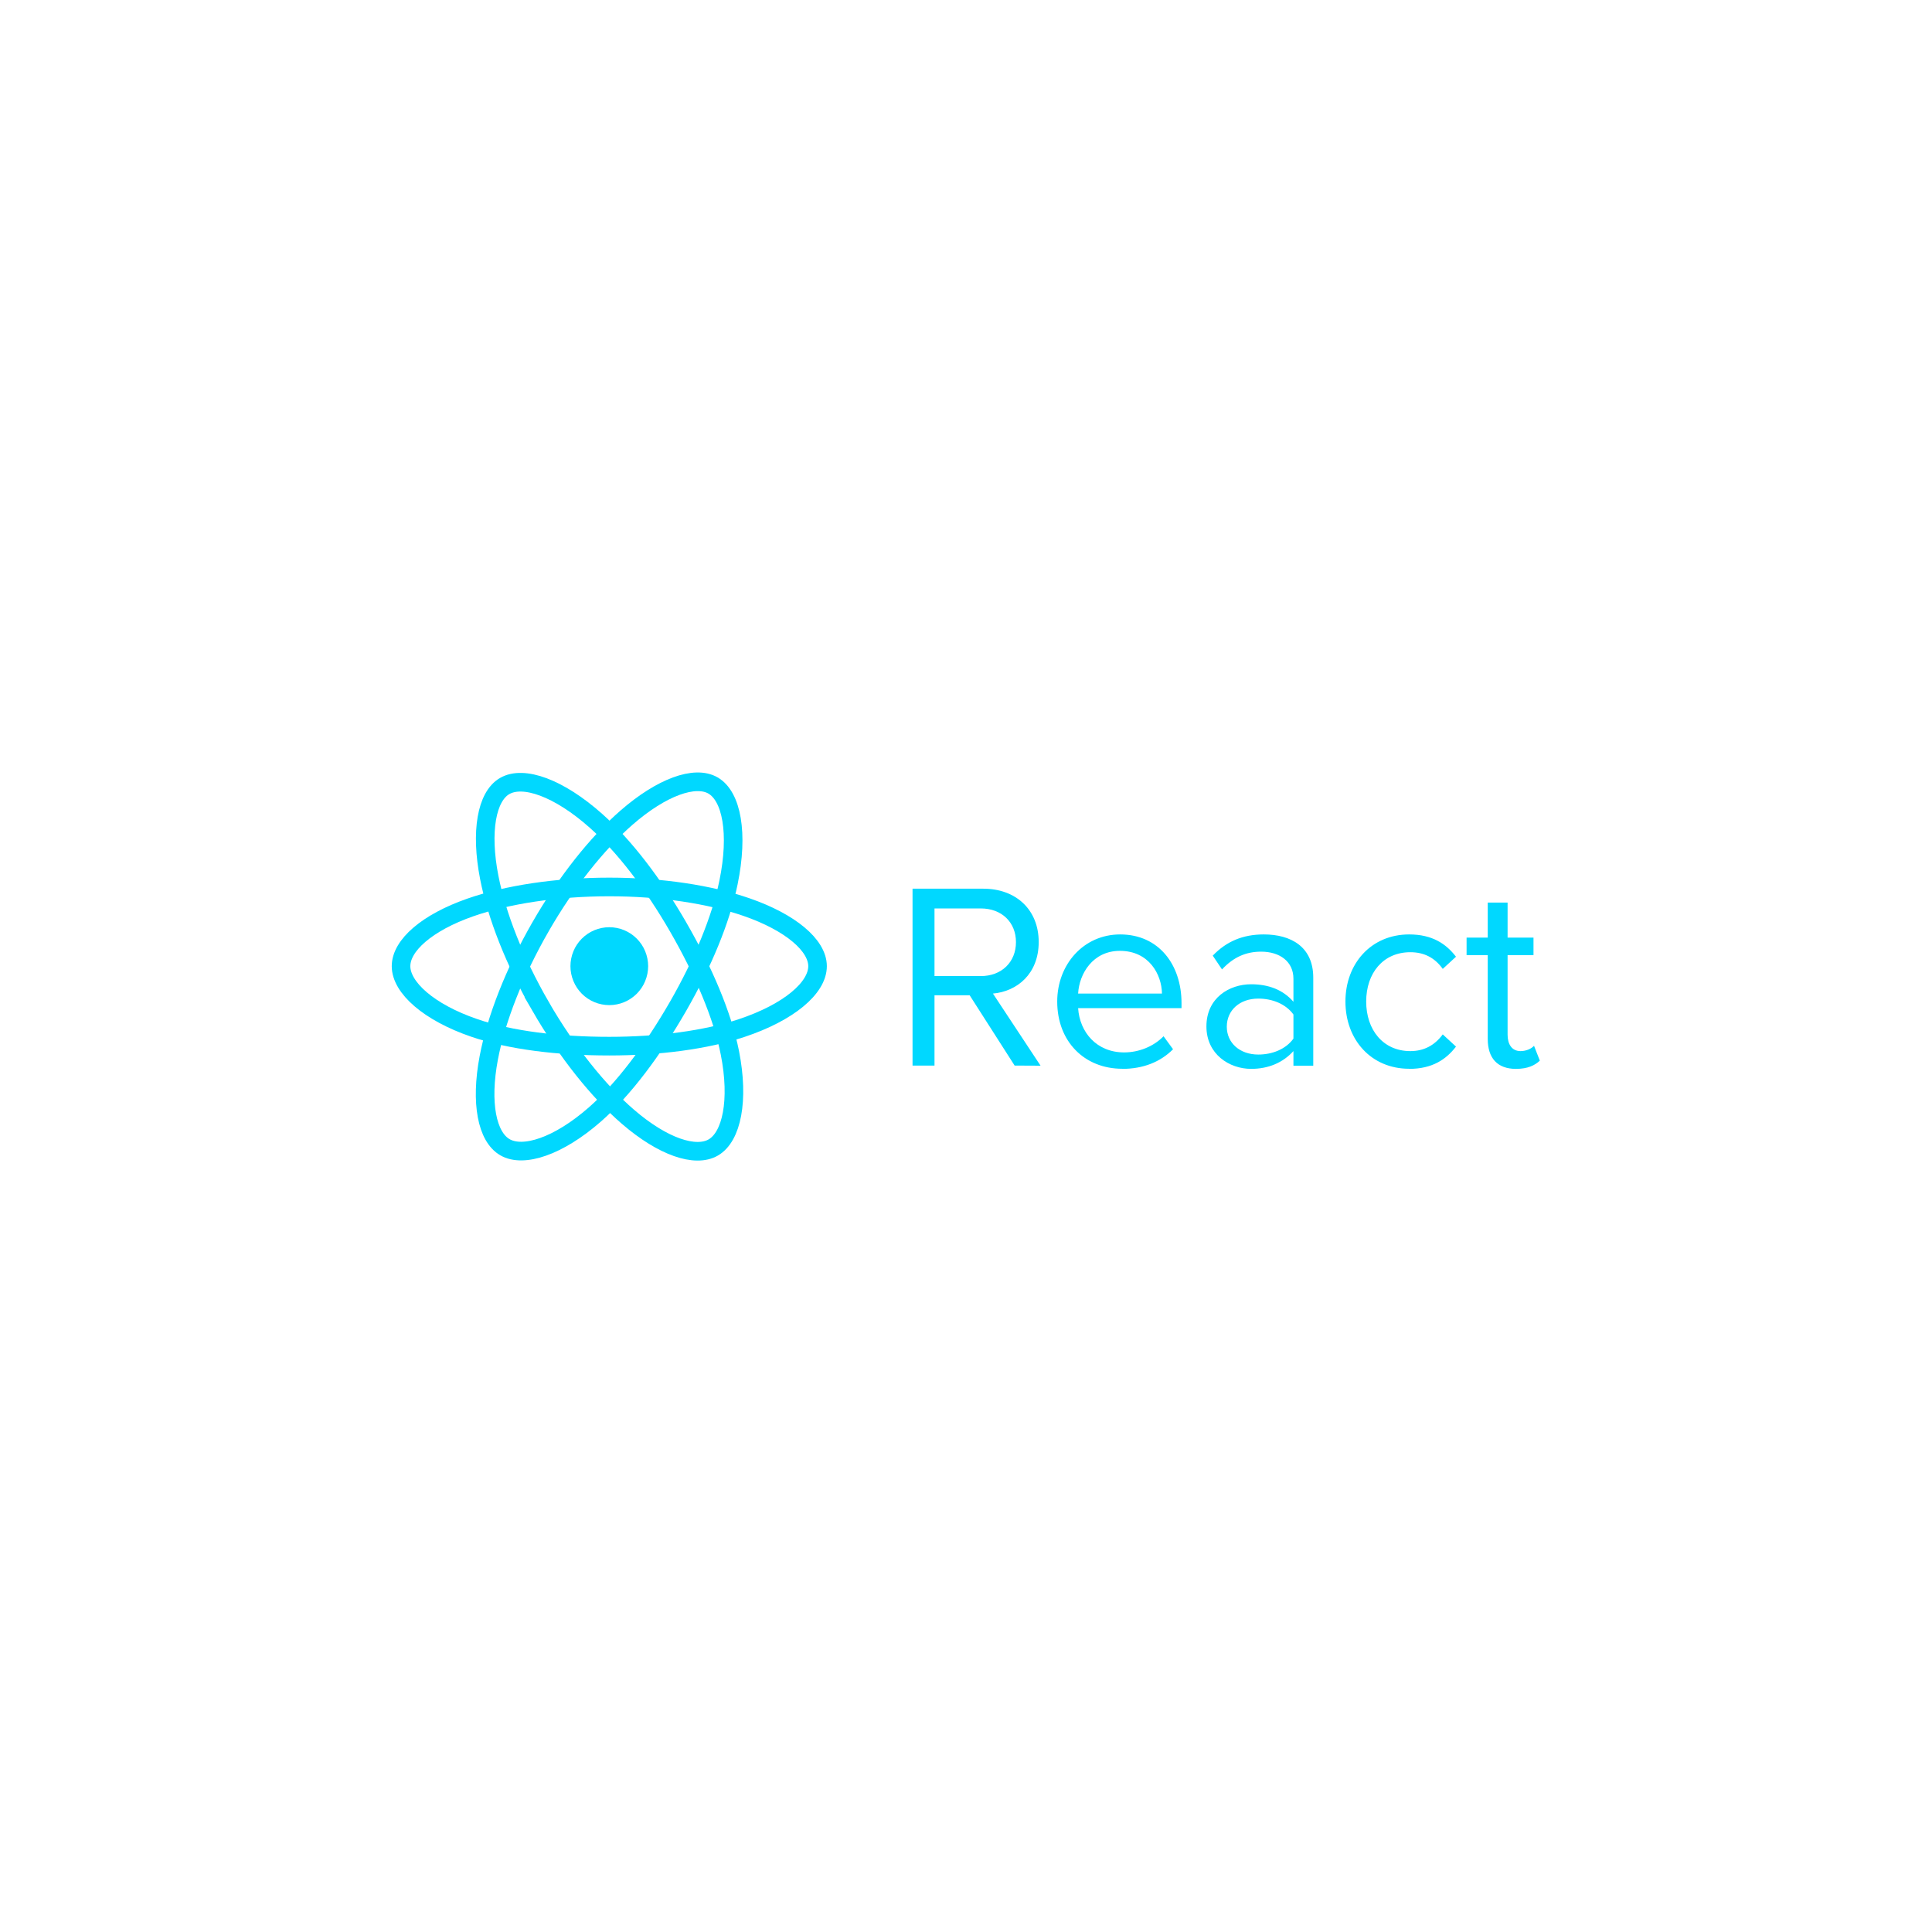
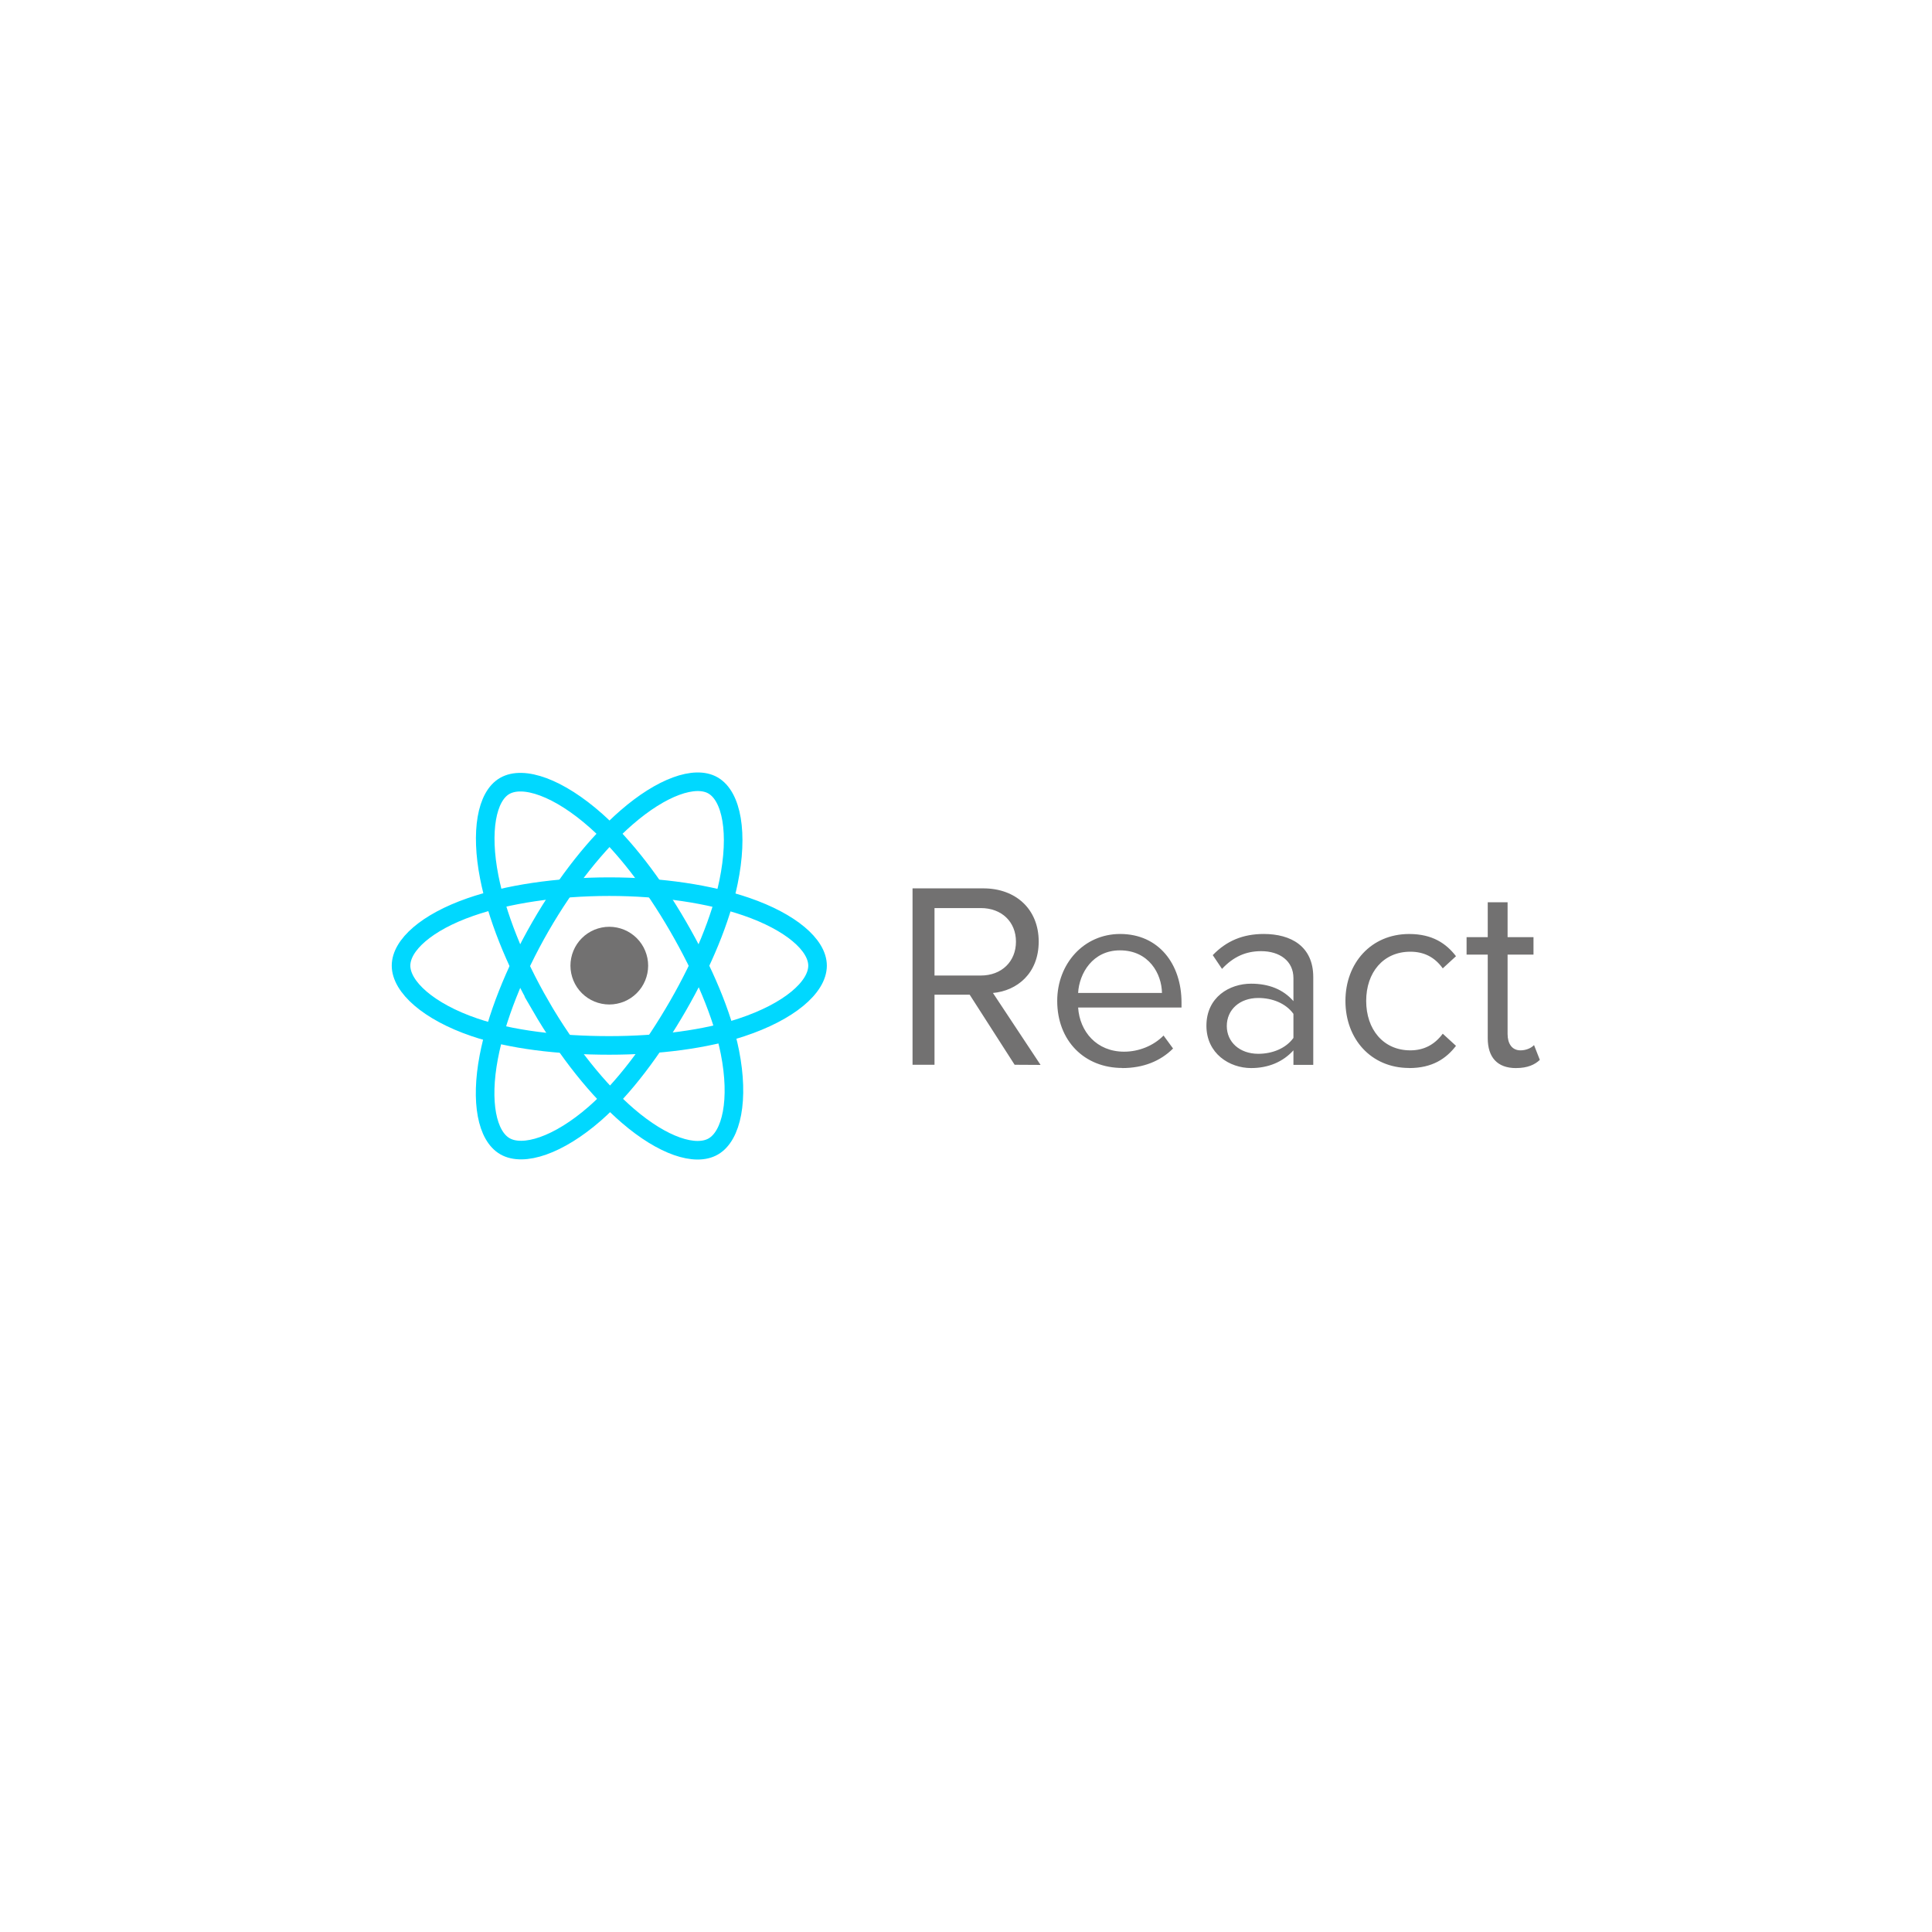
<svg xmlns="http://www.w3.org/2000/svg" width="400" zoomAndPan="magnify" viewBox="0 0 300 300" height="400" preserveAspectRatio="xMidYMid meet" version="1.2">
  <defs>
-     <clipPath id="ef8d062ca3">
+     <clipPath id="b2c0845063">
      <path d="M 60 121 L 144 121 L 144 179 L 60 179 Z M 60 121 " />
    </clipPath>
-     <clipPath id="7ea6d73d12">
+     <clipPath id="d6c0e3400f">
      <path d="M 60 118.582 L 131 118.582 L 131 181.582 L 60 181.582 Z M 60 118.582 " />
    </clipPath>
  </defs>
-   <g id="d51ec13f1e">
-     <path style=" stroke:none;fill-rule:nonzero;fill:#00d8ff;fill-opacity:1;" d="M 100.645 150.027 C 100.645 150.422 100.605 150.816 100.527 151.207 C 100.449 151.594 100.336 151.973 100.184 152.34 C 100.035 152.707 99.848 153.055 99.629 153.387 C 99.406 153.715 99.156 154.023 98.879 154.305 C 98.598 154.582 98.293 154.836 97.965 155.055 C 97.633 155.277 97.285 155.461 96.922 155.613 C 96.555 155.766 96.176 155.883 95.789 155.957 C 95.398 156.035 95.008 156.074 94.613 156.074 C 94.215 156.074 93.824 156.035 93.434 155.957 C 93.047 155.883 92.668 155.766 92.301 155.613 C 91.938 155.461 91.59 155.277 91.258 155.055 C 90.93 154.836 90.625 154.582 90.344 154.305 C 90.066 154.023 89.816 153.715 89.594 153.387 C 89.375 153.055 89.188 152.707 89.039 152.34 C 88.887 151.973 88.773 151.594 88.695 151.207 C 88.617 150.816 88.578 150.422 88.578 150.027 C 88.578 149.629 88.617 149.234 88.695 148.848 C 88.773 148.457 88.887 148.078 89.039 147.711 C 89.188 147.344 89.375 146.996 89.594 146.664 C 89.816 146.336 90.066 146.031 90.344 145.75 C 90.625 145.469 90.93 145.219 91.258 144.996 C 91.59 144.777 91.938 144.59 92.301 144.438 C 92.668 144.285 93.047 144.172 93.434 144.094 C 93.824 144.016 94.215 143.977 94.613 143.977 C 95.008 143.977 95.398 144.016 95.789 144.094 C 96.176 144.172 96.555 144.285 96.922 144.438 C 97.285 144.59 97.633 144.777 97.965 144.996 C 98.293 145.219 98.598 145.469 98.879 145.75 C 99.156 146.031 99.406 146.336 99.629 146.664 C 99.848 146.996 100.035 147.344 100.184 147.711 C 100.336 148.078 100.449 148.457 100.527 148.848 C 100.605 149.234 100.645 149.629 100.645 150.027 Z M 100.645 150.027 " />
-     <g clip-rule="nonzero" clip-path="url(#ef8d062ca3)">
-       <path style="fill:none;stroke-width:24;stroke-linecap:butt;stroke-linejoin:miter;stroke:#00d8ff;stroke-opacity:1;stroke-miterlimit:4;" d="M 269.546 135.619 C 336.882 135.619 399.444 145.306 446.641 161.537 C 503.486 181.106 538.438 210.782 538.438 237.64 C 538.438 265.632 501.407 297.123 440.34 317.372 C 394.214 332.664 333.472 340.634 269.546 340.634 C 203.963 340.634 141.888 333.15 95.243 317.178 C 36.19 296.994 0.621 265.082 0.621 237.64 C 0.621 210.977 33.981 181.559 90.046 162.023 C 137.406 145.5 201.494 135.619 269.513 135.619 Z M 269.546 135.619 " transform="matrix(0.120256,0,0,0.12057,62.19876,121.375)" />
+   <g id="8695f6d595">
+     <path style=" stroke:none;fill-rule:nonzero;fill:#727171;fill-opacity:1;" d="M 100.645 149.945 C 100.645 150.34 100.605 150.734 100.527 151.121 C 100.449 151.508 100.336 151.887 100.184 152.254 C 100.035 152.617 99.848 152.965 99.629 153.297 C 99.406 153.625 99.156 153.93 98.879 154.211 C 98.598 154.488 98.293 154.742 97.965 154.961 C 97.633 155.18 97.285 155.367 96.922 155.52 C 96.555 155.668 96.176 155.785 95.789 155.859 C 95.398 155.938 95.008 155.977 94.613 155.977 C 94.215 155.977 93.824 155.938 93.434 155.859 C 93.047 155.785 92.668 155.668 92.301 155.52 C 91.938 155.367 91.59 155.18 91.258 154.961 C 90.93 154.742 90.625 154.488 90.344 154.211 C 90.066 153.93 89.816 153.625 89.594 153.297 C 89.375 152.965 89.188 152.617 89.039 152.254 C 88.887 151.887 88.773 151.508 88.695 151.121 C 88.617 150.734 88.578 150.34 88.578 149.945 C 88.578 149.547 88.617 149.156 88.695 148.766 C 88.773 148.379 88.887 148 89.039 147.637 C 89.188 147.27 89.375 146.922 89.594 146.594 C 89.816 146.262 90.066 145.957 90.344 145.68 C 90.625 145.398 90.93 145.148 91.258 144.93 C 91.59 144.707 91.938 144.523 92.301 144.371 C 92.668 144.219 93.047 144.105 93.434 144.027 C 93.824 143.949 94.215 143.91 94.613 143.91 C 95.008 143.91 95.398 143.949 95.789 144.027 C 96.176 144.105 96.555 144.219 96.922 144.371 C 97.285 144.523 97.633 144.707 97.965 144.93 C 98.293 145.148 98.598 145.398 98.879 145.68 C 99.156 145.957 99.406 146.262 99.629 146.594 C 99.848 146.922 100.035 147.27 100.184 147.637 C 100.336 148 100.449 148.379 100.527 148.766 C 100.605 149.156 100.645 149.547 100.645 149.945 Z M 100.645 149.945 " />
+     <g clip-rule="nonzero" clip-path="url(#b2c0845063)">
+       <path style="fill:none;stroke-width:24;stroke-linecap:butt;stroke-linejoin:miter;stroke:#00d8ff;stroke-opacity:1;stroke-miterlimit:4;" d="M 269.546 135.643 C 336.882 135.643 399.444 145.291 446.641 161.532 C 503.486 181.119 538.438 210.776 538.438 237.639 C 538.438 265.607 501.407 297.147 440.34 317.352 C 394.214 332.651 333.472 340.642 269.546 340.642 C 203.963 340.642 141.888 333.138 95.243 317.189 C 36.19 297.018 0.621 265.087 0.621 237.639 C 0.621 211.003 33.981 181.541 90.046 162.019 C 137.406 145.518 201.494 135.643 269.513 135.643 Z M 269.546 135.643 " transform="matrix(0.120256,0,0,0.120256,62.19876,121.3677)" />
    </g>
-     <g clip-rule="nonzero" clip-path="url(#7ea6d73d12)">
-       <path style="fill:none;stroke-width:24;stroke-linecap:butt;stroke-linejoin:miter;stroke:#00d8ff;stroke-opacity:1;stroke-miterlimit:4;" d="M 180.738 186.905 C 214.39 128.588 254.019 79.213 291.666 46.426 C 337.012 6.965 380.149 -8.488 403.439 4.924 C 427.672 18.92 436.474 66.74 423.481 129.722 C 413.704 177.347 390.251 233.947 358.321 289.348 C 325.578 346.109 288.061 396.164 250.933 428.595 C 203.963 469.676 158.552 484.547 134.775 470.81 C 111.679 457.527 102.844 413.886 113.921 355.602 C 123.276 306.324 146.761 245.837 180.738 186.937 Z M 180.738 186.905 " transform="matrix(0.120256,0,0,0.12057,62.19876,121.375)" />
-       <path style="fill:none;stroke-width:24;stroke-linecap:butt;stroke-linejoin:miter;stroke:#00d8ff;stroke-opacity:1;stroke-miterlimit:4;" d="M 180.835 289.477 C 147.086 231.193 124.088 172.196 114.505 123.242 C 102.974 64.245 111.127 19.115 134.385 5.67 C 158.585 -8.359 204.418 7.905 252.525 50.606 C 288.873 82.874 326.195 131.439 358.223 186.775 C 391.063 243.504 415.685 300.979 425.268 349.349 C 437.384 410.549 427.574 457.332 403.829 471.101 C 380.766 484.449 338.571 470.291 293.583 431.576 C 255.578 398.886 214.91 348.345 180.803 289.477 Z M 180.835 289.477 " transform="matrix(0.120256,0,0,0.12057,62.19876,121.375)" />
+     <g clip-rule="nonzero" clip-path="url(#d6c0e3400f)">
+       <path style="fill:none;stroke-width:24;stroke-linecap:butt;stroke-linejoin:miter;stroke:#00d8ff;stroke-opacity:1;stroke-miterlimit:4;" d="M 180.738 186.934 C 214.39 128.562 254.019 79.188 291.666 46.446 C 337.012 6.979 380.149 -8.483 403.439 4.933 C 427.672 18.933 436.474 66.747 423.481 129.731 C 413.704 177.351 390.251 233.936 358.321 289.352 C 325.578 346.131 288.061 396.155 250.933 428.605 C 203.963 469.663 158.552 484.54 134.775 470.833 C 111.679 457.515 102.844 413.89 113.921 355.584 C 123.276 306.308 146.761 245.857 180.738 186.934 Z M 180.738 186.934 " transform="matrix(0.120256,0,0,0.120256,62.19876,121.3677)" />
+       <path style="fill:none;stroke-width:24;stroke-linecap:butt;stroke-linejoin:miter;stroke:#00d8ff;stroke-opacity:1;stroke-miterlimit:4;" d="M 180.835 289.482 C 147.086 231.208 124.088 172.186 114.505 123.235 C 102.974 64.246 111.127 19.128 134.385 5.647 C 158.585 -8.353 204.418 7.889 252.525 50.603 C 288.873 82.891 326.195 131.453 358.223 186.771 C 391.063 243.518 415.685 300.98 425.268 349.347 C 437.384 410.577 427.574 457.32 403.829 471.093 C 380.766 484.443 338.571 470.313 293.583 431.594 C 255.578 398.883 214.91 348.34 180.803 289.482 Z M 180.835 289.482 " transform="matrix(0.120256,0,0,0.120256,62.19876,121.3677)" />
    </g>
-     <path style=" stroke:none;fill-rule:evenodd;fill:#00d8ff;fill-opacity:1;" d="M 161.578 165.48 L 154.184 154.281 C 157.922 153.949 161.289 151.234 161.289 146.273 C 161.289 141.227 157.715 137.996 152.703 137.996 L 141.699 137.996 L 141.699 165.461 L 145.109 165.461 L 145.109 154.547 L 150.57 154.547 L 157.551 165.461 Z M 152.297 151.562 L 145.109 151.562 L 145.109 141.062 L 152.297 141.062 C 155.543 141.062 157.758 143.203 157.758 146.293 C 157.758 149.383 155.539 151.566 152.297 151.566 Z M 174.27 165.973 C 177.516 165.973 180.184 164.902 182.152 162.926 L 180.676 160.91 C 179.113 162.516 176.816 163.418 174.555 163.418 C 170.285 163.418 167.656 160.289 167.41 156.547 L 183.465 156.547 L 183.465 155.762 C 183.465 149.793 179.934 145.098 173.938 145.098 C 168.27 145.098 164.164 149.75 164.164 155.516 C 164.164 161.734 168.395 165.957 174.266 165.957 Z M 180.43 154.277 L 167.41 154.277 C 167.578 151.23 169.668 147.648 173.898 147.648 C 178.418 147.648 180.387 151.312 180.43 154.277 Z M 203.922 165.477 L 203.922 151.809 C 203.922 146.992 200.434 145.098 196.242 145.098 C 192.996 145.098 190.453 146.168 188.316 148.391 L 189.754 150.531 C 191.52 148.637 193.453 147.773 195.832 147.773 C 198.707 147.773 200.844 149.297 200.844 151.973 L 200.844 155.555 C 199.242 153.699 196.984 152.836 194.273 152.836 C 190.906 152.836 187.332 154.938 187.332 159.383 C 187.332 163.707 190.902 165.973 194.273 165.973 C 196.941 165.973 199.203 165.023 200.844 163.211 L 200.844 165.477 Z M 195.383 163.75 C 192.508 163.75 190.496 161.938 190.496 159.426 C 190.496 156.871 192.508 155.062 195.383 155.062 C 197.559 155.062 199.652 155.883 200.844 157.531 L 200.844 161.277 C 199.652 162.926 197.559 163.75 195.383 163.75 Z M 218.816 165.973 C 222.43 165.973 224.566 164.488 226.086 162.516 L 224.031 160.621 C 222.719 162.391 221.035 163.215 218.996 163.215 C 214.77 163.215 212.141 159.918 212.141 155.516 C 212.141 151.109 214.77 147.859 218.996 147.859 C 221.051 147.859 222.734 148.641 224.031 150.449 L 226.086 148.559 C 224.566 146.582 222.43 145.098 218.816 145.098 C 212.902 145.098 208.918 149.629 208.918 155.516 C 208.918 161.445 212.902 165.957 218.816 165.957 Z M 235.41 165.973 C 237.215 165.973 238.324 165.438 239.105 164.695 L 238.203 162.391 C 237.793 162.844 236.988 163.215 236.109 163.215 C 234.754 163.215 234.098 162.145 234.098 160.66 L 234.098 148.309 L 238.121 148.309 L 238.121 145.59 L 234.098 145.59 L 234.098 140.156 L 231.016 140.156 L 231.016 145.59 L 227.73 145.59 L 227.73 148.309 L 231.016 148.309 L 231.016 161.324 C 231.016 164.289 232.492 165.977 235.41 165.977 Z M 235.41 165.973 " />
+     <path style=" stroke:none;fill-rule:evenodd;fill:#727171;fill-opacity:1;" d="M 161.578 165.359 L 154.184 154.188 C 157.922 153.855 161.289 151.148 161.289 146.203 C 161.289 141.168 157.715 137.945 152.703 137.945 L 141.699 137.945 L 141.699 165.336 L 145.109 165.336 L 145.109 154.453 L 150.57 154.453 L 157.551 165.336 Z M 152.297 151.477 L 145.109 151.477 L 145.109 141.004 L 152.297 141.004 C 155.543 141.004 157.758 143.141 157.758 146.223 C 157.758 149.301 155.539 151.48 152.297 151.48 Z M 174.27 165.848 C 177.516 165.848 180.184 164.781 182.152 162.812 L 180.676 160.797 C 179.113 162.398 176.816 163.305 174.555 163.305 C 170.285 163.305 167.656 160.184 167.41 156.445 L 183.465 156.445 L 183.465 155.664 C 183.465 149.711 179.934 145.027 173.938 145.027 C 168.27 145.027 164.164 149.672 164.164 155.418 C 164.164 161.621 168.395 165.832 174.266 165.832 Z M 180.43 154.184 L 167.41 154.184 C 167.578 151.148 169.668 147.57 173.898 147.57 C 178.418 147.57 180.387 151.227 180.43 154.184 Z M 203.922 165.355 L 203.922 151.723 C 203.922 146.918 200.434 145.027 196.242 145.027 C 192.996 145.027 190.453 146.094 188.316 148.312 L 189.754 150.449 C 191.52 148.559 193.453 147.695 195.832 147.695 C 198.707 147.695 200.844 149.215 200.844 151.887 L 200.844 155.457 C 199.242 153.609 196.984 152.746 194.273 152.746 C 190.906 152.746 187.332 154.84 187.332 159.277 C 187.332 163.586 190.902 165.848 194.273 165.848 C 196.941 165.848 199.203 164.902 200.844 163.098 L 200.844 165.352 Z M 195.383 163.633 C 192.508 163.633 190.496 161.824 190.496 159.32 C 190.496 156.773 192.508 154.965 195.383 154.965 C 197.559 154.965 199.652 155.785 200.844 157.43 L 200.844 161.168 C 199.652 162.809 197.559 163.633 195.383 163.633 Z M 218.816 165.848 C 222.43 165.848 224.566 164.371 226.086 162.398 L 224.031 160.512 C 222.719 162.277 221.035 163.098 218.996 163.098 C 214.77 163.098 212.141 159.812 212.141 155.418 C 212.141 151.027 214.77 147.781 218.996 147.781 C 221.051 147.781 222.734 148.562 224.031 150.367 L 226.086 148.48 C 224.566 146.508 222.43 145.031 218.816 145.031 C 212.902 145.031 208.918 149.547 208.918 155.422 C 208.918 161.336 212.902 165.836 218.816 165.836 Z M 235.41 165.848 C 237.215 165.848 238.324 165.316 239.105 164.578 L 238.203 162.277 C 237.793 162.727 236.988 163.098 236.109 163.098 C 234.754 163.098 234.098 162.031 234.098 160.551 L 234.098 148.23 L 238.121 148.23 L 238.121 145.52 L 234.098 145.52 L 234.098 140.102 L 231.016 140.102 L 231.016 145.52 L 227.73 145.52 L 227.73 148.234 L 231.016 148.234 L 231.016 161.211 C 231.016 164.168 232.492 165.852 235.41 165.852 Z M 235.41 165.848 " />
  </g>
</svg>
